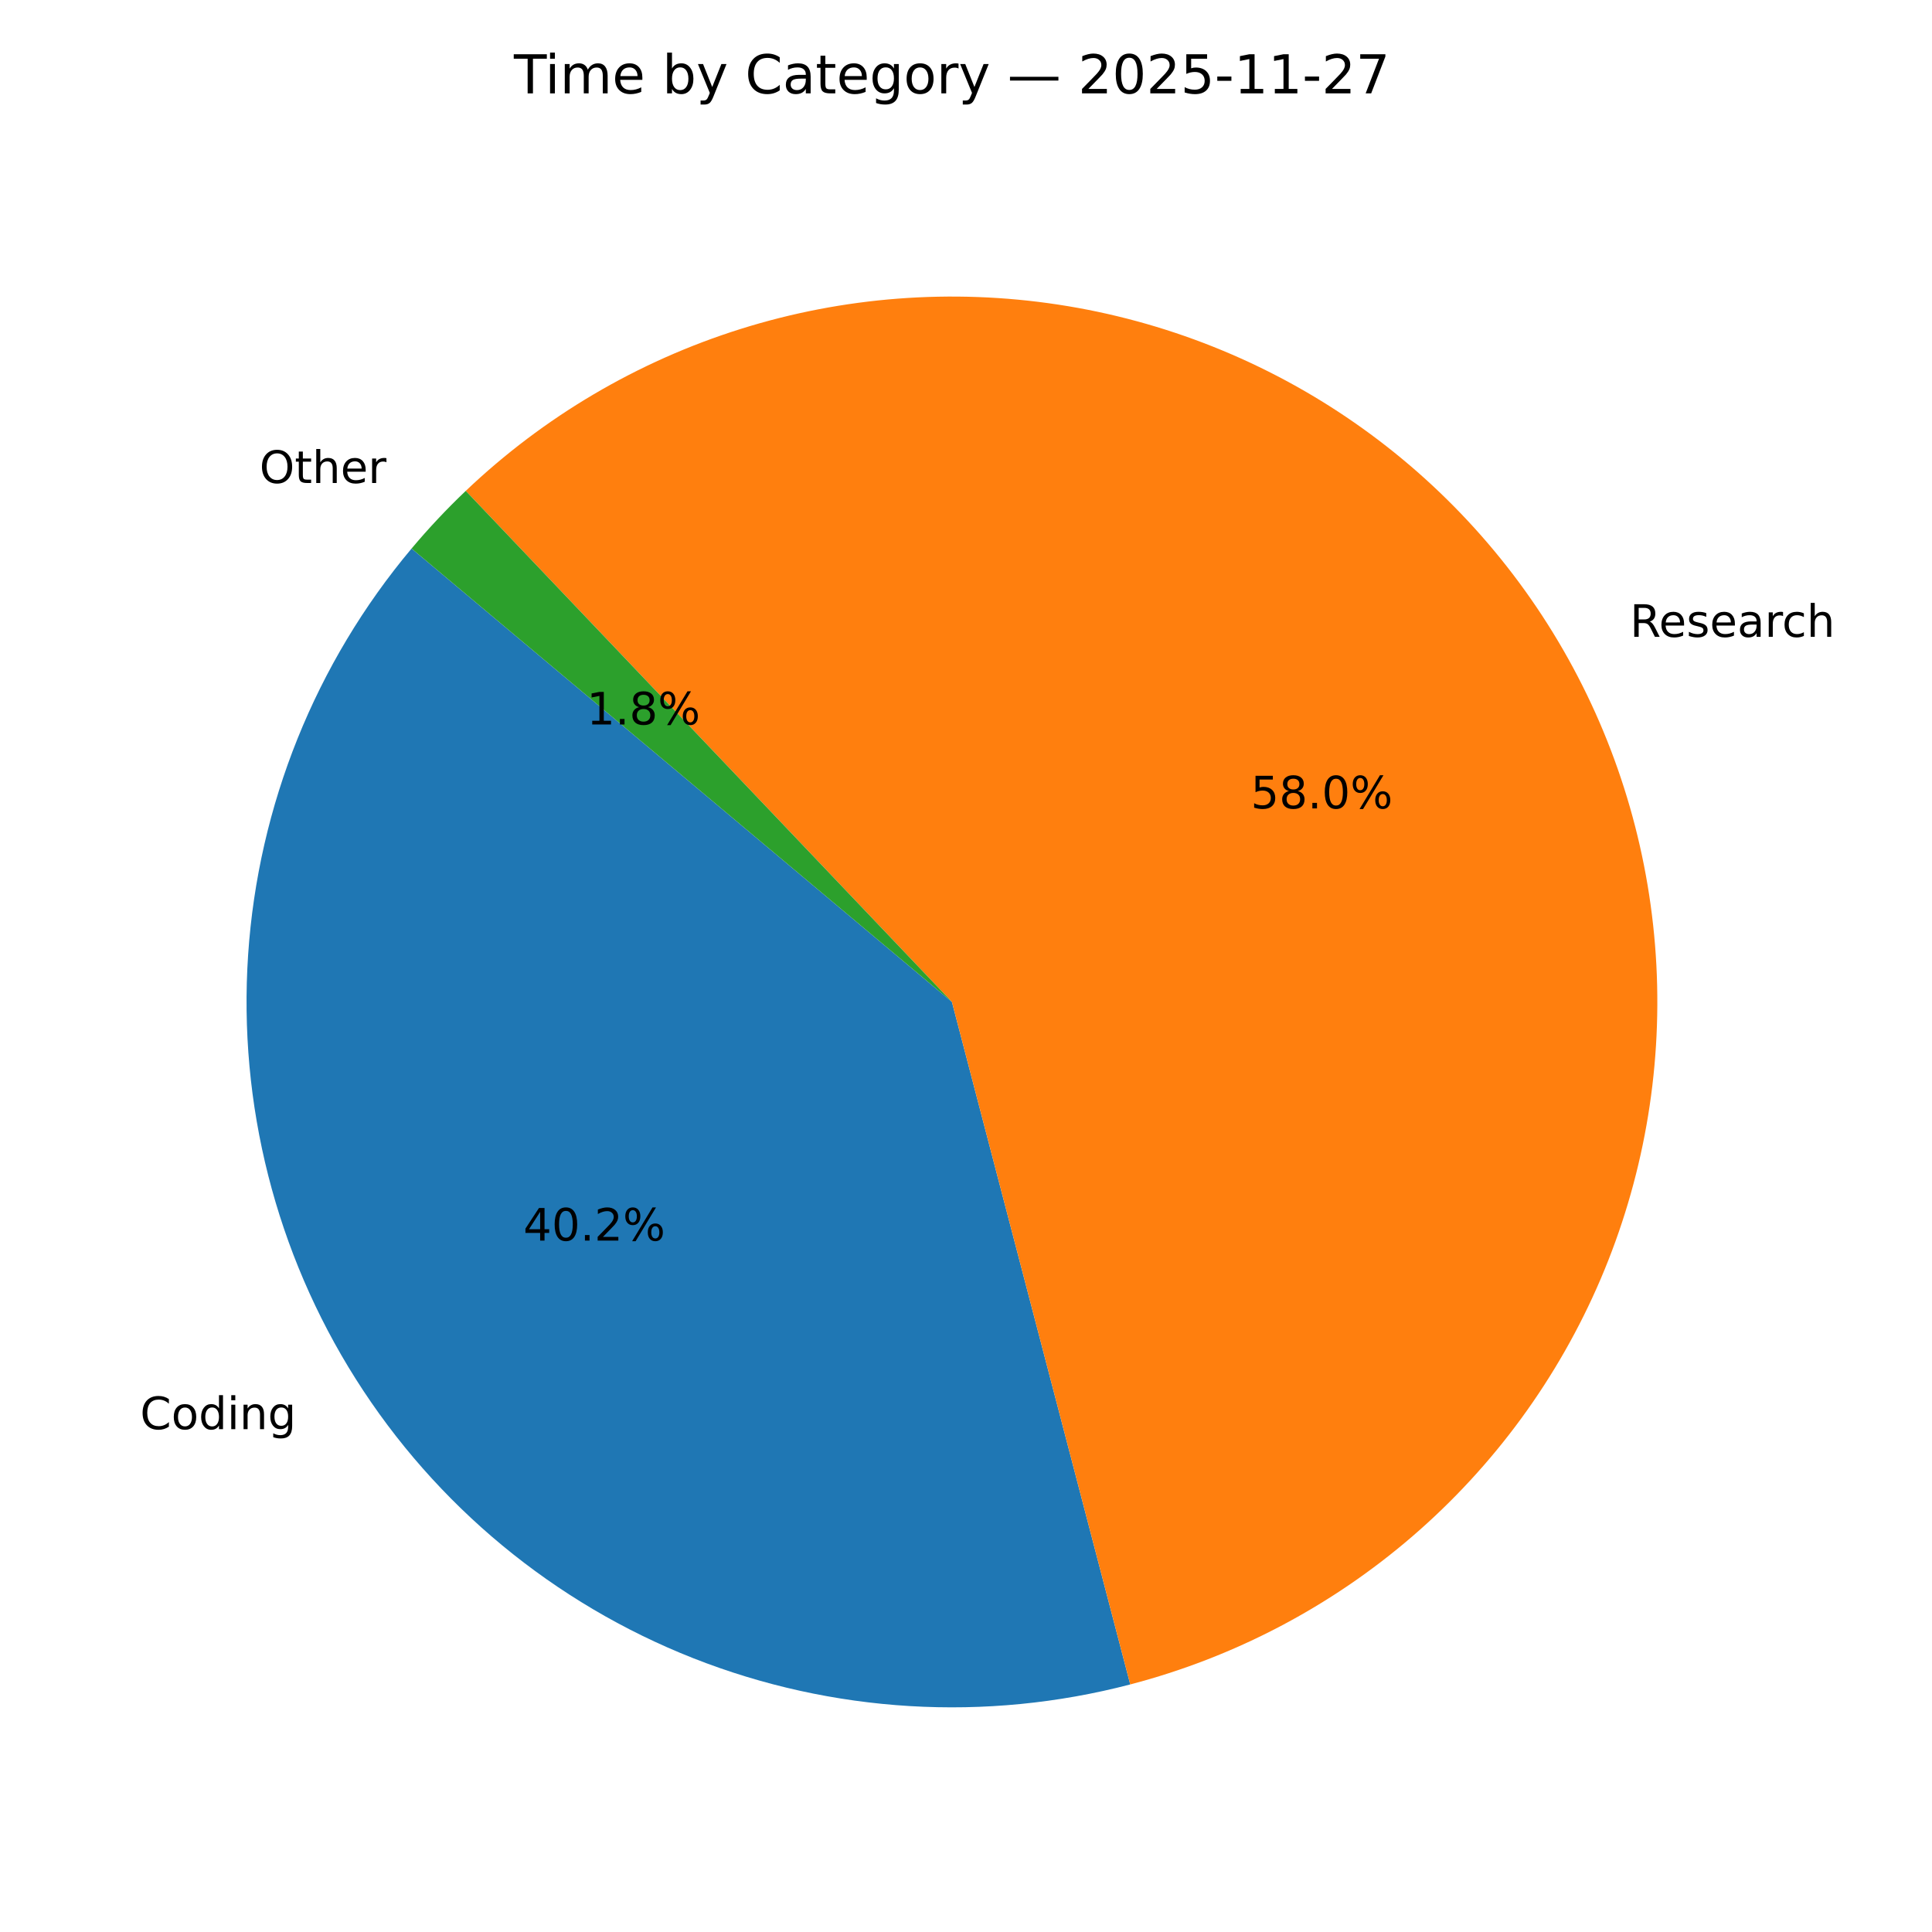
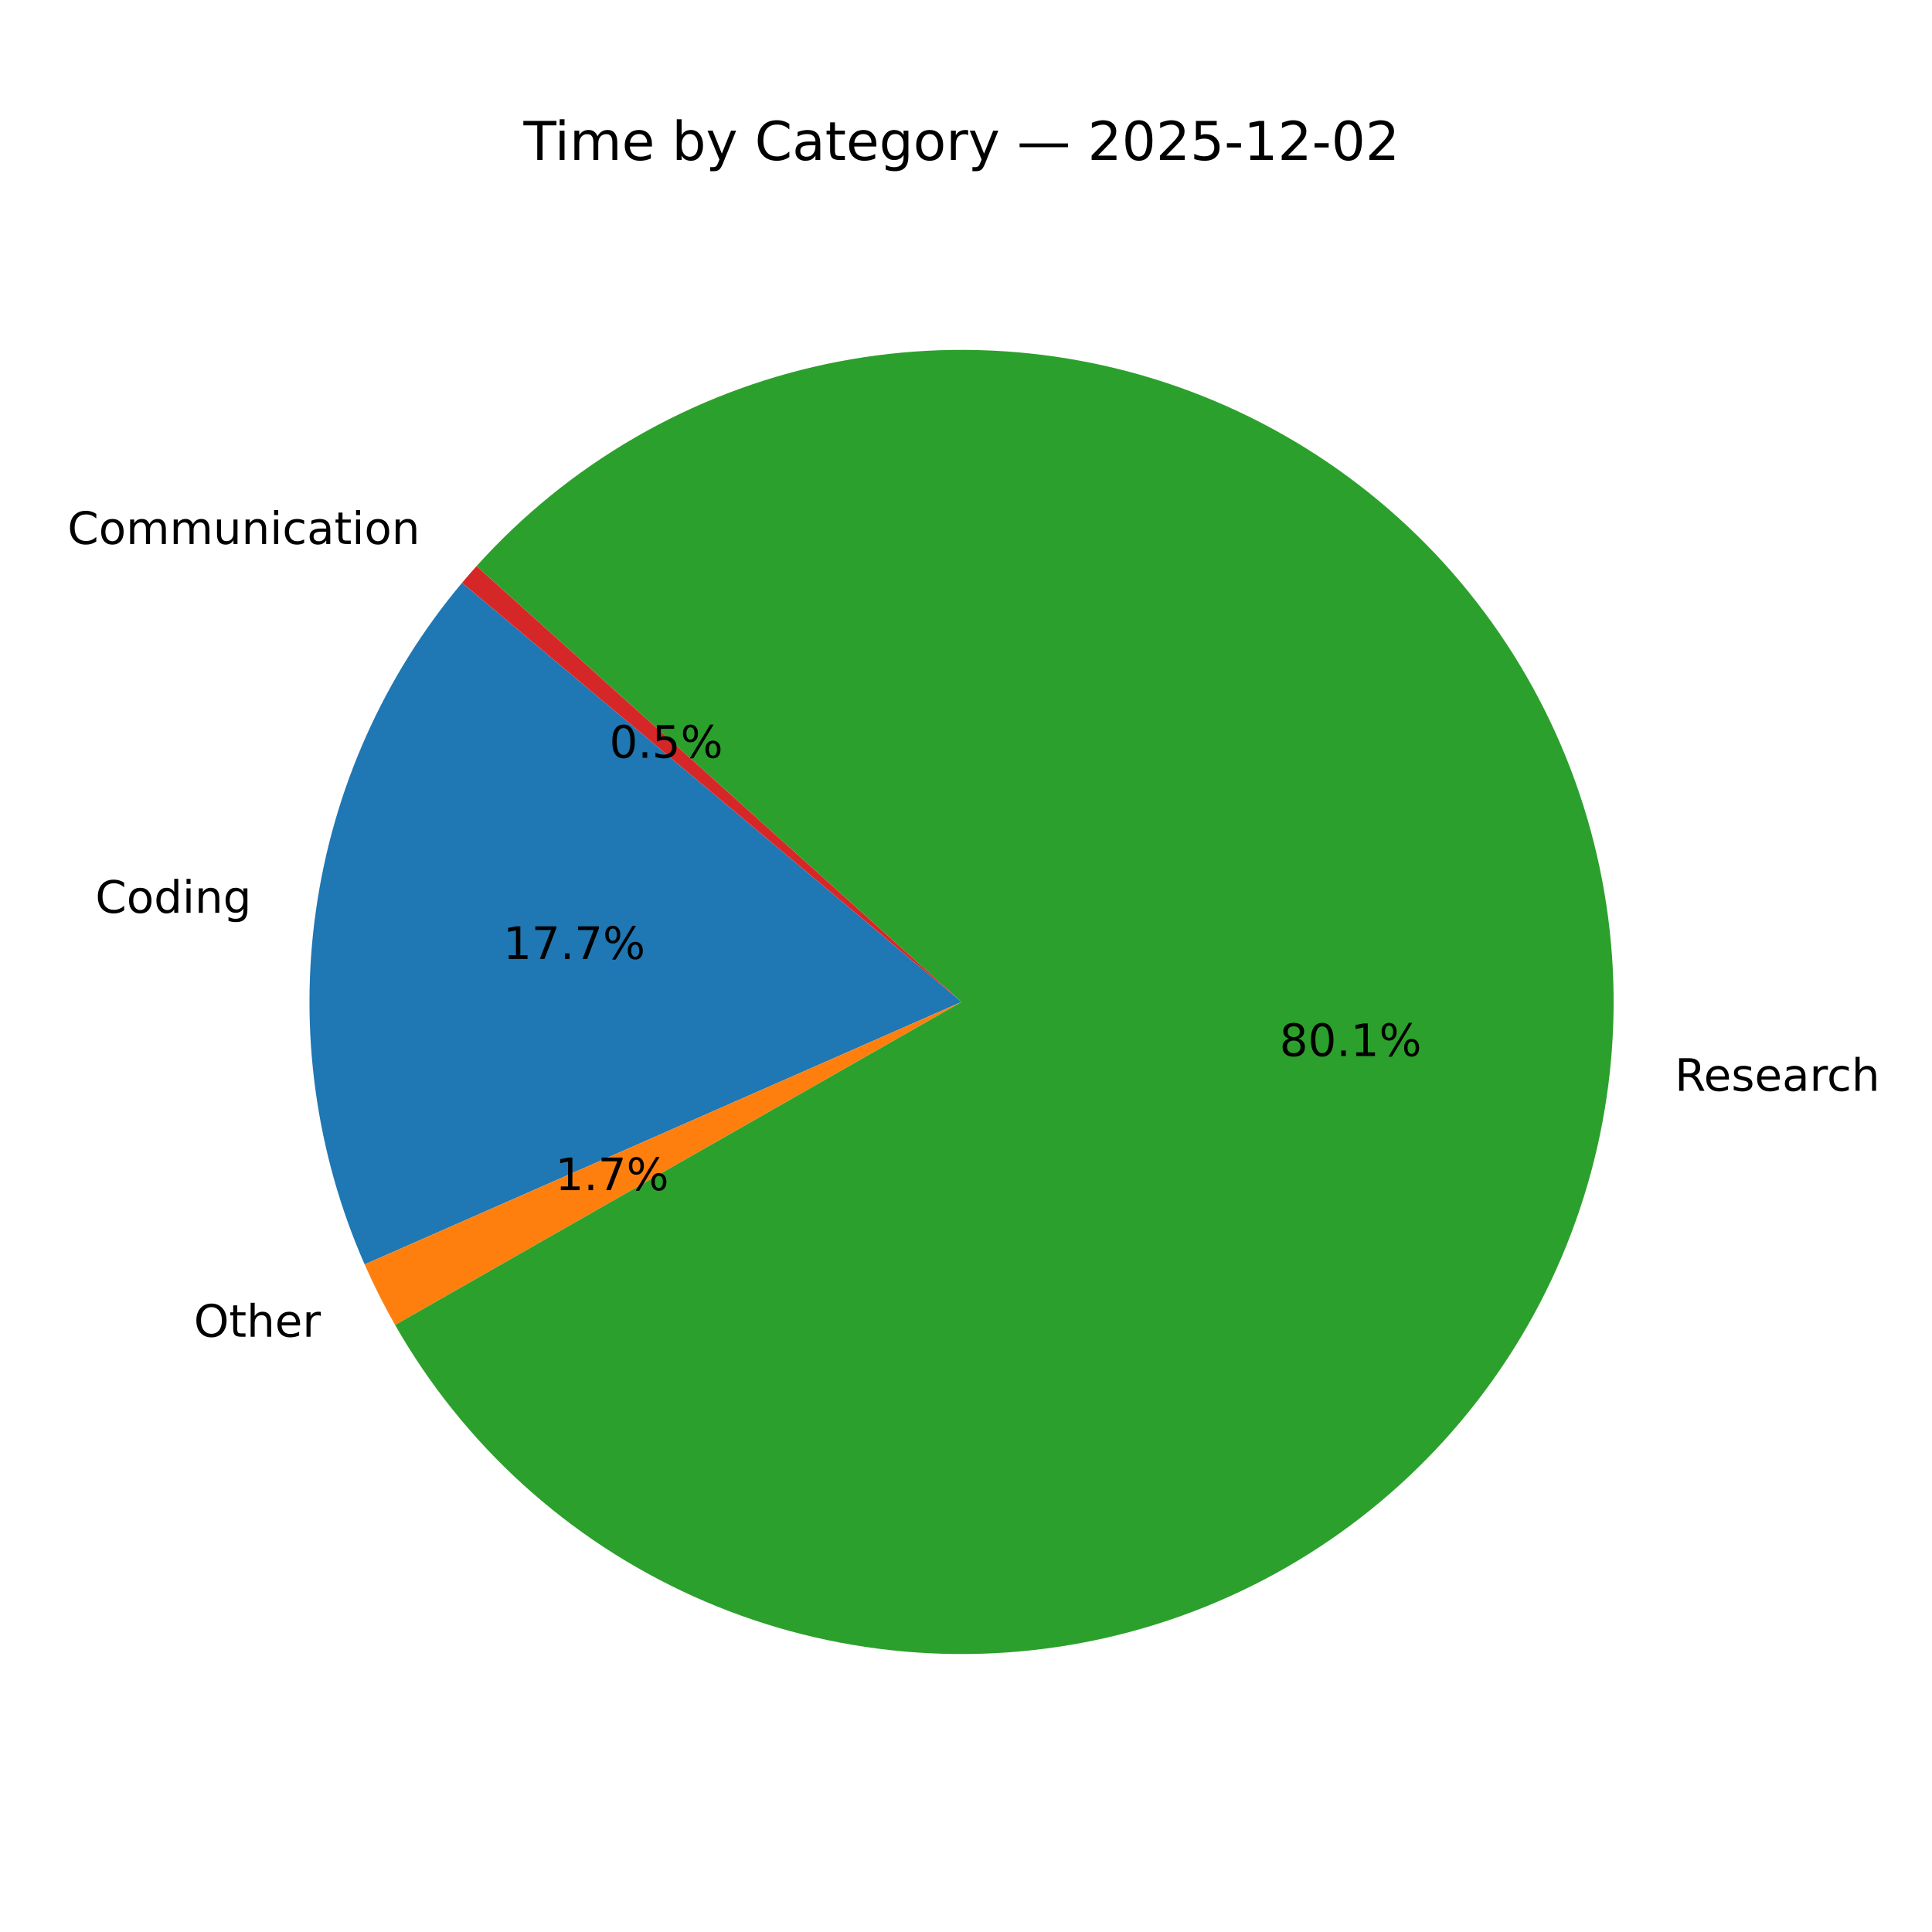
<svg xmlns="http://www.w3.org/2000/svg" xmlns:xlink="http://www.w3.org/1999/xlink" width="432pt" height="432pt" viewBox="0 0 432 432" version="1.1">
  <defs>
    <style type="text/css">*{stroke-linejoin: round; stroke-linecap: butt}</style>
  </defs>
  <g id="figure_1">
    <g id="patch_1">
      <path d="M 0 432  L 432 432  L 432 0  L 0 0  z " style="fill: #ffffff" />
    </g>
    <g id="axes_1">
      <g id="patch_2">
-         <path d="M 92.029 122.654  C 70.525 148.282 57.722 180.099 55.482 213.479  C 53.242 246.859 61.679 280.101 79.566 308.372  C 97.453 336.644 123.88 358.504 155.003 370.775  C 186.126 383.046 220.36 385.102 252.729 376.645  L 212.856 224.04  z " style="fill: #1f77b4" />
+         <path d="M 103.312 130.318  C 85.825 151.158 74.515 176.482 70.666 203.414  C 66.818 230.346 70.582 257.824 81.533 282.728  L 215.006 224.04  z " style="fill: #1f77b4" />
      </g>
      <g id="patch_3">
-         <path d="M 252.729 376.645  C 276.015 370.561 297.603 359.227 315.833 343.513  C 334.064 327.8 348.458 308.12 357.911 285.986  C 367.363 263.852 371.625 239.845 370.369 215.81  C 369.113 191.775 362.373 168.343 350.665 147.314  C 338.957 126.286 322.59 108.213 302.821 94.485  C 283.052 80.757 260.401 71.735 236.607 68.111  C 212.814 64.486 188.503 66.356 165.544 73.575  C 142.584 80.795 121.578 93.175 104.141 109.764  L 212.856 224.04  z " style="fill: #ff7f0e" />
+         <path d="M 81.533 282.728  C 82.55 285.042 83.627 287.329 84.764 289.587  C 85.9 291.845 87.095 294.072 88.347 296.268  L 215.006 224.04  z " style="fill: #ff7f0e" />
      </g>
      <g id="patch_4">
-         <path d="M 104.141 109.764  C 102.004 111.797 99.924 113.889 97.904 116.039  C 95.885 118.189 93.925 120.395 92.029 122.654  L 212.856 224.04  z " style="fill: #2ca02c" />
+         <path d="M 88.347 296.268  C 95.935 309.576 105.574 321.605 116.908 331.912  C 128.242 342.218 141.13 350.675 155.096 356.97  C 169.063 363.264 183.934 367.318 199.163 368.983  C 214.392 370.648 229.788 369.902 244.785 366.773  C 259.781 363.644 274.192 358.171 287.484 350.556  C 300.777 342.941 312.787 333.278 323.071 321.924  C 333.356 310.57 341.787 297.666 348.054 283.687  C 354.321 269.708 358.346 254.828 359.98 239.596  C 361.614 224.364 360.838 208.969 357.68 193.979  C 354.521 178.988 349.02 164.589 341.379 151.312  C 333.737 138.034 324.051 126.043 312.676 115.781  C 301.302 105.519 288.381 97.114 274.389 90.874  C 260.398 84.635 245.51 80.64 230.275 79.035  C 215.04 77.431 199.647 78.238 184.663 81.426  C 169.679 84.614 155.29 90.144 142.028 97.812  C 128.765 105.479 116.794 115.189 106.554 126.584  L 215.006 224.04  z " style="fill: #2ca02c" />
+       </g>
+       <g id="patch_5">
+         <path d="M 106.554 126.584  C 106.003 127.197 105.458 127.815 104.917 128.437  C 104.377 129.059 103.842 129.686 103.312 130.318  L 215.006 224.04  z " style="fill: #d62728" />
      </g>
      <g id="matplotlib.axis_1" />
      <g id="matplotlib.axis_2" />
      <g id="text_1">
-         <g transform="translate(31.32314 319.5648) scale(0.1 -0.1)">
+         <g transform="translate(21.31798 204.1108) scale(0.1 -0.1)">
          <defs>
            <path id="DejaVuSans-43" d="M 4122 4306  L 4122 3641  Q 3803 3938 3442 4084  Q 3081 4231 2675 4231  Q 1875 4231 1450 3742  Q 1025 3253 1025 2328  Q 1025 1406 1450 917  Q 1875 428 2675 428  Q 3081 428 3442 575  Q 3803 722 4122 1019  L 4122 359  Q 3791 134 3420 21  Q 3050 -91 2638 -91  Q 1578 -91 968 557  Q 359 1206 359 2328  Q 359 3453 968 4101  Q 1578 4750 2638 4750  Q 3056 4750 3426 4639  Q 3797 4528 4122 4306  z " transform="scale(0.015625)" />
            <path id="DejaVuSans-6f" d="M 1959 3097  Q 1497 3097 1228 2736  Q 959 2375 959 1747  Q 959 1119 1226 758  Q 1494 397 1959 397  Q 2419 397 2687 759  Q 2956 1122 2956 1747  Q 2956 2369 2687 2733  Q 2419 3097 1959 3097  z M 1959 3584  Q 2709 3584 3137 3096  Q 3566 2609 3566 1747  Q 3566 888 3137 398  Q 2709 -91 1959 -91  Q 1206 -91 779 398  Q 353 888 353 1747  Q 353 2609 779 3096  Q 1206 3584 1959 3584  z " transform="scale(0.015625)" />
            <path id="DejaVuSans-64" d="M 2906 2969  L 2906 4863  L 3481 4863  L 3481 0  L 2906 0  L 2906 525  Q 2725 213 2448 61  Q 2172 -91 1784 -91  Q 1150 -91 751 415  Q 353 922 353 1747  Q 353 2572 751 3078  Q 1150 3584 1784 3584  Q 2172 3584 2448 3432  Q 2725 3281 2906 2969  z M 947 1747  Q 947 1113 1208 752  Q 1469 391 1925 391  Q 2381 391 2643 752  Q 2906 1113 2906 1747  Q 2906 2381 2643 2742  Q 2381 3103 1925 3103  Q 1469 3103 1208 2742  Q 947 2381 947 1747  z " transform="scale(0.015625)" />
            <path id="DejaVuSans-69" d="M 603 3500  L 1178 3500  L 1178 0  L 603 0  L 603 3500  z M 603 4863  L 1178 4863  L 1178 4134  L 603 4134  L 603 4863  z " transform="scale(0.015625)" />
            <path id="DejaVuSans-6e" d="M 3513 2113  L 3513 0  L 2938 0  L 2938 2094  Q 2938 2591 2744 2837  Q 2550 3084 2163 3084  Q 1697 3084 1428 2787  Q 1159 2491 1159 1978  L 1159 0  L 581 0  L 581 3500  L 1159 3500  L 1159 2956  Q 1366 3272 1645 3428  Q 1925 3584 2291 3584  Q 2894 3584 3203 3211  Q 3513 2838 3513 2113  z " transform="scale(0.015625)" />
            <path id="DejaVuSans-67" d="M 2906 1791  Q 2906 2416 2648 2759  Q 2391 3103 1925 3103  Q 1463 3103 1205 2759  Q 947 2416 947 1791  Q 947 1169 1205 825  Q 1463 481 1925 481  Q 2391 481 2648 825  Q 2906 1169 2906 1791  z M 3481 434  Q 3481 -459 3084 -895  Q 2688 -1331 1869 -1331  Q 1566 -1331 1297 -1286  Q 1028 -1241 775 -1147  L 775 -588  Q 1028 -725 1275 -790  Q 1522 -856 1778 -856  Q 2344 -856 2625 -561  Q 2906 -266 2906 331  L 2906 616  Q 2728 306 2450 153  Q 2172 0 1784 0  Q 1141 0 747 490  Q 353 981 353 1791  Q 353 2603 747 3093  Q 1141 3584 1784 3584  Q 2172 3584 2450 3431  Q 2728 3278 2906 2969  L 2906 3500  L 3481 3500  L 3481 434  z " transform="scale(0.015625)" />
          </defs>
          <use xlink:href="#DejaVuSans-43" />
          <use xlink:href="#DejaVuSans-6f" transform="translate(69.82422 0)" />
          <use xlink:href="#DejaVuSans-64" transform="translate(131.0059 0)" />
          <use xlink:href="#DejaVuSans-69" transform="translate(194.4824 0)" />
          <use xlink:href="#DejaVuSans-6e" transform="translate(222.2656 0)" />
          <use xlink:href="#DejaVuSans-67" transform="translate(285.6445 0)" />
        </g>
      </g>
      <g id="text_2">
-         <g transform="translate(116.9986 277.3987) scale(0.1 -0.1)">
+         <g transform="translate(112.5184 214.4238) scale(0.1 -0.1)">
          <defs>
-             <path id="DejaVuSans-34" d="M 2419 4116  L 825 1625  L 2419 1625  L 2419 4116  z M 2253 4666  L 3047 4666  L 3047 1625  L 3713 1625  L 3713 1100  L 3047 1100  L 3047 0  L 2419 0  L 2419 1100  L 313 1100  L 313 1709  L 2253 4666  z " transform="scale(0.015625)" />
-             <path id="DejaVuSans-30" d="M 2034 4250  Q 1547 4250 1301 3770  Q 1056 3291 1056 2328  Q 1056 1369 1301 889  Q 1547 409 2034 409  Q 2525 409 2770 889  Q 3016 1369 3016 2328  Q 3016 3291 2770 3770  Q 2525 4250 2034 4250  z M 2034 4750  Q 2819 4750 3233 4129  Q 3647 3509 3647 2328  Q 3647 1150 3233 529  Q 2819 -91 2034 -91  Q 1250 -91 836 529  Q 422 1150 422 2328  Q 422 3509 836 4129  Q 1250 4750 2034 4750  z " transform="scale(0.015625)" />
+             <path id="DejaVuSans-31" d="M 794 531  L 1825 531  L 1825 4091  L 703 3866  L 703 4441  L 1819 4666  L 2450 4666  L 2450 531  L 3481 531  L 3481 0  L 794 0  L 794 531  z " transform="scale(0.015625)" />
+             <path id="DejaVuSans-37" d="M 525 4666  L 3525 4666  L 3525 4397  L 1831 0  L 1172 0  L 2766 4134  L 525 4134  L 525 4666  z " transform="scale(0.015625)" />
            <path id="DejaVuSans-2e" d="M 684 794  L 1344 794  L 1344 0  L 684 0  L 684 794  z " transform="scale(0.015625)" />
-             <path id="DejaVuSans-32" d="M 1228 531  L 3431 531  L 3431 0  L 469 0  L 469 531  Q 828 903 1448 1529  Q 2069 2156 2228 2338  Q 2531 2678 2651 2914  Q 2772 3150 2772 3378  Q 2772 3750 2511 3984  Q 2250 4219 1831 4219  Q 1534 4219 1204 4116  Q 875 4013 500 3803  L 500 4441  Q 881 4594 1212 4672  Q 1544 4750 1819 4750  Q 2544 4750 2975 4387  Q 3406 4025 3406 3419  Q 3406 3131 3298 2873  Q 3191 2616 2906 2266  Q 2828 2175 2409 1742  Q 1991 1309 1228 531  z " transform="scale(0.015625)" />
            <path id="DejaVuSans-25" d="M 4653 2053  Q 4381 2053 4226 1822  Q 4072 1591 4072 1178  Q 4072 772 4226 539  Q 4381 306 4653 306  Q 4919 306 5073 539  Q 5228 772 5228 1178  Q 5228 1588 5073 1820  Q 4919 2053 4653 2053  z M 4653 2450  Q 5147 2450 5437 2106  Q 5728 1763 5728 1178  Q 5728 594 5436 251  Q 5144 -91 4653 -91  Q 4153 -91 3862 251  Q 3572 594 3572 1178  Q 3572 1766 3864 2108  Q 4156 2450 4653 2450  z M 1428 4353  Q 1159 4353 1004 4120  Q 850 3888 850 3481  Q 850 3069 1003 2837  Q 1156 2606 1428 2606  Q 1700 2606 1854 2837  Q 2009 3069 2009 3481  Q 2009 3884 1853 4118  Q 1697 4353 1428 4353  z M 4250 4750  L 4750 4750  L 1831 -91  L 1331 -91  L 4250 4750  z M 1428 4750  Q 1922 4750 2215 4408  Q 2509 4066 2509 3481  Q 2509 2891 2217 2550  Q 1925 2209 1428 2209  Q 931 2209 642 2551  Q 353 2894 353 3481  Q 353 4063 643 4406  Q 934 4750 1428 4750  z " transform="scale(0.015625)" />
          </defs>
-           <use xlink:href="#DejaVuSans-34" />
-           <use xlink:href="#DejaVuSans-30" transform="translate(63.62305 0)" />
+           <use xlink:href="#DejaVuSans-31" />
+           <use xlink:href="#DejaVuSans-37" transform="translate(63.62305 0)" />
          <use xlink:href="#DejaVuSans-2e" transform="translate(127.2461 0)" />
-           <use xlink:href="#DejaVuSans-32" transform="translate(159.0332 0)" />
+           <use xlink:href="#DejaVuSans-37" transform="translate(159.0332 0)" />
          <use xlink:href="#DejaVuSans-25" transform="translate(222.6562 0)" />
        </g>
      </g>
      <g id="text_3">
-         <g transform="translate(364.4457 142.4008) scale(0.1 -0.1)">
+         <g transform="translate(43.34565 298.9008) scale(0.1 -0.1)">
+           <defs>
+             <path id="DejaVuSans-4f" d="M 2522 4238  Q 1834 4238 1429 3725  Q 1025 3213 1025 2328  Q 1025 1447 1429 934  Q 1834 422 2522 422  Q 3209 422 3611 934  Q 4013 1447 4013 2328  Q 4013 3213 3611 3725  Q 3209 4238 2522 4238  z M 2522 4750  Q 3503 4750 4090 4092  Q 4678 3434 4678 2328  Q 4678 1225 4090 567  Q 3503 -91 2522 -91  Q 1538 -91 948 565  Q 359 1222 359 2328  Q 359 3434 948 4092  Q 1538 4750 2522 4750  z " transform="scale(0.015625)" />
+             <path id="DejaVuSans-74" d="M 1172 4494  L 1172 3500  L 2356 3500  L 2356 3053  L 1172 3053  L 1172 1153  Q 1172 725 1289 603  Q 1406 481 1766 481  L 2356 481  L 2356 0  L 1766 0  Q 1100 0 847 248  Q 594 497 594 1153  L 594 3053  L 172 3053  L 172 3500  L 594 3500  L 594 4494  L 1172 4494  z " transform="scale(0.015625)" />
+             <path id="DejaVuSans-68" d="M 3513 2113  L 3513 0  L 2938 0  L 2938 2094  Q 2938 2591 2744 2837  Q 2550 3084 2163 3084  Q 1697 3084 1428 2787  Q 1159 2491 1159 1978  L 1159 0  L 581 0  L 581 4863  L 1159 4863  L 1159 2956  Q 1366 3272 1645 3428  Q 1925 3584 2291 3584  Q 2894 3584 3203 3211  Q 3513 2838 3513 2113  z " transform="scale(0.015625)" />
+             <path id="DejaVuSans-65" d="M 3597 1894  L 3597 1613  L 953 1613  Q 991 1019 1311 708  Q 1631 397 2203 397  Q 2534 397 2845 478  Q 3156 559 3463 722  L 3463 178  Q 3153 47 2828 -22  Q 2503 -91 2169 -91  Q 1331 -91 842 396  Q 353 884 353 1716  Q 353 2575 817 3079  Q 1281 3584 2069 3584  Q 2775 3584 3186 3129  Q 3597 2675 3597 1894  z M 3022 2063  Q 3016 2534 2758 2815  Q 2500 3097 2075 3097  Q 1594 3097 1305 2825  Q 1016 2553 972 2059  L 3022 2063  z " transform="scale(0.015625)" />
+             <path id="DejaVuSans-72" d="M 2631 2963  Q 2534 3019 2420 3045  Q 2306 3072 2169 3072  Q 1681 3072 1420 2755  Q 1159 2438 1159 1844  L 1159 0  L 581 0  L 581 3500  L 1159 3500  L 1159 2956  Q 1341 3275 1631 3429  Q 1922 3584 2338 3584  Q 2397 3584 2469 3576  Q 2541 3569 2628 3553  L 2631 2963  z " transform="scale(0.015625)" />
+           </defs>
+           <use xlink:href="#DejaVuSans-4f" />
+           <use xlink:href="#DejaVuSans-74" transform="translate(78.71094 0)" />
+           <use xlink:href="#DejaVuSans-68" transform="translate(117.9199 0)" />
+           <use xlink:href="#DejaVuSans-65" transform="translate(181.2988 0)" />
+           <use xlink:href="#DejaVuSans-72" transform="translate(242.8223 0)" />
+         </g>
+       </g>
+       <g id="text_4">
+         <g transform="translate(124.1582 266.1274) scale(0.1 -0.1)">
+           <use xlink:href="#DejaVuSans-31" />
+           <use xlink:href="#DejaVuSans-2e" transform="translate(63.62305 0)" />
+           <use xlink:href="#DejaVuSans-37" transform="translate(95.41016 0)" />
+           <use xlink:href="#DejaVuSans-25" transform="translate(159.0332 0)" />
+         </g>
+       </g>
+       <g id="text_5">
+         <g transform="translate(374.4774 243.911) scale(0.1 -0.1)">
          <defs>
            <path id="DejaVuSans-52" d="M 2841 2188  Q 3044 2119 3236 1894  Q 3428 1669 3622 1275  L 4263 0  L 3584 0  L 2988 1197  Q 2756 1666 2539 1819  Q 2322 1972 1947 1972  L 1259 1972  L 1259 0  L 628 0  L 628 4666  L 2053 4666  Q 2853 4666 3247 4331  Q 3641 3997 3641 3322  Q 3641 2881 3436 2590  Q 3231 2300 2841 2188  z M 1259 4147  L 1259 2491  L 2053 2491  Q 2509 2491 2742 2702  Q 2975 2913 2975 3322  Q 2975 3731 2742 3939  Q 2509 4147 2053 4147  L 1259 4147  z " transform="scale(0.015625)" />
-             <path id="DejaVuSans-65" d="M 3597 1894  L 3597 1613  L 953 1613  Q 991 1019 1311 708  Q 1631 397 2203 397  Q 2534 397 2845 478  Q 3156 559 3463 722  L 3463 178  Q 3153 47 2828 -22  Q 2503 -91 2169 -91  Q 1331 -91 842 396  Q 353 884 353 1716  Q 353 2575 817 3079  Q 1281 3584 2069 3584  Q 2775 3584 3186 3129  Q 3597 2675 3597 1894  z M 3022 2063  Q 3016 2534 2758 2815  Q 2500 3097 2075 3097  Q 1594 3097 1305 2825  Q 1016 2553 972 2059  L 3022 2063  z " transform="scale(0.015625)" />
            <path id="DejaVuSans-73" d="M 2834 3397  L 2834 2853  Q 2591 2978 2328 3040  Q 2066 3103 1784 3103  Q 1356 3103 1142 2972  Q 928 2841 928 2578  Q 928 2378 1081 2264  Q 1234 2150 1697 2047  L 1894 2003  Q 2506 1872 2764 1633  Q 3022 1394 3022 966  Q 3022 478 2636 193  Q 2250 -91 1575 -91  Q 1294 -91 989 -36  Q 684 19 347 128  L 347 722  Q 666 556 975 473  Q 1284 391 1588 391  Q 1994 391 2212 530  Q 2431 669 2431 922  Q 2431 1156 2273 1281  Q 2116 1406 1581 1522  L 1381 1569  Q 847 1681 609 1914  Q 372 2147 372 2553  Q 372 3047 722 3315  Q 1072 3584 1716 3584  Q 2034 3584 2315 3537  Q 2597 3491 2834 3397  z " transform="scale(0.015625)" />
            <path id="DejaVuSans-61" d="M 2194 1759  Q 1497 1759 1228 1600  Q 959 1441 959 1056  Q 959 750 1161 570  Q 1363 391 1709 391  Q 2188 391 2477 730  Q 2766 1069 2766 1631  L 2766 1759  L 2194 1759  z M 3341 1997  L 3341 0  L 2766 0  L 2766 531  Q 2569 213 2275 61  Q 1981 -91 1556 -91  Q 1019 -91 701 211  Q 384 513 384 1019  Q 384 1609 779 1909  Q 1175 2209 1959 2209  L 2766 2209  L 2766 2266  Q 2766 2663 2505 2880  Q 2244 3097 1772 3097  Q 1472 3097 1187 3025  Q 903 2953 641 2809  L 641 3341  Q 956 3463 1253 3523  Q 1550 3584 1831 3584  Q 2591 3584 2966 3190  Q 3341 2797 3341 1997  z " transform="scale(0.015625)" />
-             <path id="DejaVuSans-72" d="M 2631 2963  Q 2534 3019 2420 3045  Q 2306 3072 2169 3072  Q 1681 3072 1420 2755  Q 1159 2438 1159 1844  L 1159 0  L 581 0  L 581 3500  L 1159 3500  L 1159 2956  Q 1341 3275 1631 3429  Q 1922 3584 2338 3584  Q 2397 3584 2469 3576  Q 2541 3569 2628 3553  L 2631 2963  z " transform="scale(0.015625)" />
            <path id="DejaVuSans-63" d="M 3122 3366  L 3122 2828  Q 2878 2963 2633 3030  Q 2388 3097 2138 3097  Q 1578 3097 1268 2742  Q 959 2388 959 1747  Q 959 1106 1268 751  Q 1578 397 2138 397  Q 2388 397 2633 464  Q 2878 531 3122 666  L 3122 134  Q 2881 22 2623 -34  Q 2366 -91 2075 -91  Q 1284 -91 818 406  Q 353 903 353 1747  Q 353 2603 823 3093  Q 1294 3584 2113 3584  Q 2378 3584 2631 3529  Q 2884 3475 3122 3366  z " transform="scale(0.015625)" />
-             <path id="DejaVuSans-68" d="M 3513 2113  L 3513 0  L 2938 0  L 2938 2094  Q 2938 2591 2744 2837  Q 2550 3084 2163 3084  Q 1697 3084 1428 2787  Q 1159 2491 1159 1978  L 1159 0  L 581 0  L 581 4863  L 1159 4863  L 1159 2956  Q 1366 3272 1645 3428  Q 1925 3584 2291 3584  Q 2894 3584 3203 3211  Q 3513 2838 3513 2113  z " transform="scale(0.015625)" />
          </defs>
          <use xlink:href="#DejaVuSans-52" />
          <use xlink:href="#DejaVuSans-65" transform="translate(64.98242 0)" />
          <use xlink:href="#DejaVuSans-73" transform="translate(126.5059 0)" />
          <use xlink:href="#DejaVuSans-65" transform="translate(178.6055 0)" />
          <use xlink:href="#DejaVuSans-61" transform="translate(240.1289 0)" />
          <use xlink:href="#DejaVuSans-72" transform="translate(301.4082 0)" />
          <use xlink:href="#DejaVuSans-63" transform="translate(340.2715 0)" />
          <use xlink:href="#DejaVuSans-68" transform="translate(395.252 0)" />
        </g>
      </g>
-       <g id="text_4">
-         <g transform="translate(279.6578 180.7638) scale(0.1 -0.1)">
+       <g id="text_6">
+         <g transform="translate(286.1068 236.133) scale(0.1 -0.1)">
          <defs>
-             <path id="DejaVuSans-35" d="M 691 4666  L 3169 4666  L 3169 4134  L 1269 4134  L 1269 2991  Q 1406 3038 1543 3061  Q 1681 3084 1819 3084  Q 2600 3084 3056 2656  Q 3513 2228 3513 1497  Q 3513 744 3044 326  Q 2575 -91 1722 -91  Q 1428 -91 1123 -41  Q 819 9 494 109  L 494 744  Q 775 591 1075 516  Q 1375 441 1709 441  Q 2250 441 2565 725  Q 2881 1009 2881 1497  Q 2881 1984 2565 2268  Q 2250 2553 1709 2553  Q 1456 2553 1204 2497  Q 953 2441 691 2322  L 691 4666  z " transform="scale(0.015625)" />
            <path id="DejaVuSans-38" d="M 2034 2216  Q 1584 2216 1326 1975  Q 1069 1734 1069 1313  Q 1069 891 1326 650  Q 1584 409 2034 409  Q 2484 409 2743 651  Q 3003 894 3003 1313  Q 3003 1734 2745 1975  Q 2488 2216 2034 2216  z M 1403 2484  Q 997 2584 770 2862  Q 544 3141 544 3541  Q 544 4100 942 4425  Q 1341 4750 2034 4750  Q 2731 4750 3128 4425  Q 3525 4100 3525 3541  Q 3525 3141 3298 2862  Q 3072 2584 2669 2484  Q 3125 2378 3379 2068  Q 3634 1759 3634 1313  Q 3634 634 3220 271  Q 2806 -91 2034 -91  Q 1263 -91 848 271  Q 434 634 434 1313  Q 434 1759 690 2068  Q 947 2378 1403 2484  z M 1172 3481  Q 1172 3119 1398 2916  Q 1625 2713 2034 2713  Q 2441 2713 2670 2916  Q 2900 3119 2900 3481  Q 2900 3844 2670 4047  Q 2441 4250 2034 4250  Q 1625 4250 1398 4047  Q 1172 3844 1172 3481  z " transform="scale(0.015625)" />
+             <path id="DejaVuSans-30" d="M 2034 4250  Q 1547 4250 1301 3770  Q 1056 3291 1056 2328  Q 1056 1369 1301 889  Q 1547 409 2034 409  Q 2525 409 2770 889  Q 3016 1369 3016 2328  Q 3016 3291 2770 3770  Q 2525 4250 2034 4250  z M 2034 4750  Q 2819 4750 3233 4129  Q 3647 3509 3647 2328  Q 3647 1150 3233 529  Q 2819 -91 2034 -91  Q 1250 -91 836 529  Q 422 1150 422 2328  Q 422 3509 836 4129  Q 1250 4750 2034 4750  z " transform="scale(0.015625)" />
          </defs>
-           <use xlink:href="#DejaVuSans-35" />
-           <use xlink:href="#DejaVuSans-38" transform="translate(63.62305 0)" />
+           <use xlink:href="#DejaVuSans-38" />
+           <use xlink:href="#DejaVuSans-30" transform="translate(63.62305 0)" />
          <use xlink:href="#DejaVuSans-2e" transform="translate(127.2461 0)" />
-           <use xlink:href="#DejaVuSans-30" transform="translate(159.0332 0)" />
+           <use xlink:href="#DejaVuSans-31" transform="translate(159.0332 0)" />
          <use xlink:href="#DejaVuSans-25" transform="translate(222.6562 0)" />
        </g>
      </g>
-       <g id="text_5">
-         <g transform="translate(58.01531 107.9984) scale(0.1 -0.1)">
+       <g id="text_7">
+         <g transform="translate(15.09103 121.6363) scale(0.1 -0.1)">
          <defs>
-             <path id="DejaVuSans-4f" d="M 2522 4238  Q 1834 4238 1429 3725  Q 1025 3213 1025 2328  Q 1025 1447 1429 934  Q 1834 422 2522 422  Q 3209 422 3611 934  Q 4013 1447 4013 2328  Q 4013 3213 3611 3725  Q 3209 4238 2522 4238  z M 2522 4750  Q 3503 4750 4090 4092  Q 4678 3434 4678 2328  Q 4678 1225 4090 567  Q 3503 -91 2522 -91  Q 1538 -91 948 565  Q 359 1222 359 2328  Q 359 3434 948 4092  Q 1538 4750 2522 4750  z " transform="scale(0.015625)" />
-             <path id="DejaVuSans-74" d="M 1172 4494  L 1172 3500  L 2356 3500  L 2356 3053  L 1172 3053  L 1172 1153  Q 1172 725 1289 603  Q 1406 481 1766 481  L 2356 481  L 2356 0  L 1766 0  Q 1100 0 847 248  Q 594 497 594 1153  L 594 3053  L 172 3053  L 172 3500  L 594 3500  L 594 4494  L 1172 4494  z " transform="scale(0.015625)" />
+             <path id="DejaVuSans-6d" d="M 3328 2828  Q 3544 3216 3844 3400  Q 4144 3584 4550 3584  Q 5097 3584 5394 3201  Q 5691 2819 5691 2113  L 5691 0  L 5113 0  L 5113 2094  Q 5113 2597 4934 2840  Q 4756 3084 4391 3084  Q 3944 3084 3684 2787  Q 3425 2491 3425 1978  L 3425 0  L 2847 0  L 2847 2094  Q 2847 2600 2669 2842  Q 2491 3084 2119 3084  Q 1678 3084 1418 2786  Q 1159 2488 1159 1978  L 1159 0  L 581 0  L 581 3500  L 1159 3500  L 1159 2956  Q 1356 3278 1631 3431  Q 1906 3584 2284 3584  Q 2666 3584 2933 3390  Q 3200 3197 3328 2828  z " transform="scale(0.015625)" />
+             <path id="DejaVuSans-75" d="M 544 1381  L 544 3500  L 1119 3500  L 1119 1403  Q 1119 906 1312 657  Q 1506 409 1894 409  Q 2359 409 2629 706  Q 2900 1003 2900 1516  L 2900 3500  L 3475 3500  L 3475 0  L 2900 0  L 2900 538  Q 2691 219 2414 64  Q 2138 -91 1772 -91  Q 1169 -91 856 284  Q 544 659 544 1381  z M 1991 3584  L 1991 3584  z " transform="scale(0.015625)" />
          </defs>
-           <use xlink:href="#DejaVuSans-4f" />
-           <use xlink:href="#DejaVuSans-74" transform="translate(78.71094 0)" />
-           <use xlink:href="#DejaVuSans-68" transform="translate(117.9199 0)" />
-           <use xlink:href="#DejaVuSans-65" transform="translate(181.2988 0)" />
-           <use xlink:href="#DejaVuSans-72" transform="translate(242.8223 0)" />
+           <use xlink:href="#DejaVuSans-43" />
+           <use xlink:href="#DejaVuSans-6f" transform="translate(69.82422 0)" />
+           <use xlink:href="#DejaVuSans-6d" transform="translate(131.0059 0)" />
+           <use xlink:href="#DejaVuSans-6d" transform="translate(228.418 0)" />
+           <use xlink:href="#DejaVuSans-75" transform="translate(325.8301 0)" />
+           <use xlink:href="#DejaVuSans-6e" transform="translate(389.209 0)" />
+           <use xlink:href="#DejaVuSans-69" transform="translate(452.5879 0)" />
+           <use xlink:href="#DejaVuSans-63" transform="translate(480.3711 0)" />
+           <use xlink:href="#DejaVuSans-61" transform="translate(535.3516 0)" />
+           <use xlink:href="#DejaVuSans-74" transform="translate(596.6309 0)" />
+           <use xlink:href="#DejaVuSans-69" transform="translate(635.8398 0)" />
+           <use xlink:href="#DejaVuSans-6f" transform="translate(663.623 0)" />
+           <use xlink:href="#DejaVuSans-6e" transform="translate(724.8047 0)" />
        </g>
      </g>
-       <g id="text_6">
-         <g transform="translate(131.1826 161.9988) scale(0.1 -0.1)">
+       <g id="text_8">
+         <g transform="translate(136.2503 169.4377) scale(0.1 -0.1)">
          <defs>
-             <path id="DejaVuSans-31" d="M 794 531  L 1825 531  L 1825 4091  L 703 3866  L 703 4441  L 1819 4666  L 2450 4666  L 2450 531  L 3481 531  L 3481 0  L 794 0  L 794 531  z " transform="scale(0.015625)" />
+             <path id="DejaVuSans-35" d="M 691 4666  L 3169 4666  L 3169 4134  L 1269 4134  L 1269 2991  Q 1406 3038 1543 3061  Q 1681 3084 1819 3084  Q 2600 3084 3056 2656  Q 3513 2228 3513 1497  Q 3513 744 3044 326  Q 2575 -91 1722 -91  Q 1428 -91 1123 -41  Q 819 9 494 109  L 494 744  Q 775 591 1075 516  Q 1375 441 1709 441  Q 2250 441 2565 725  Q 2881 1009 2881 1497  Q 2881 1984 2565 2268  Q 2250 2553 1709 2553  Q 1456 2553 1204 2497  Q 953 2441 691 2322  L 691 4666  z " transform="scale(0.015625)" />
          </defs>
-           <use xlink:href="#DejaVuSans-31" />
+           <use xlink:href="#DejaVuSans-30" />
          <use xlink:href="#DejaVuSans-2e" transform="translate(63.62305 0)" />
-           <use xlink:href="#DejaVuSans-38" transform="translate(95.41016 0)" />
+           <use xlink:href="#DejaVuSans-35" transform="translate(95.41016 0)" />
          <use xlink:href="#DejaVuSans-25" transform="translate(159.0332 0)" />
        </g>
      </g>
-       <g id="text_7">
-         <g transform="translate(114.9098 20.88) scale(0.12 -0.12)">
+       <g id="text_9">
+         <g transform="translate(117.0597 35.78222) scale(0.12 -0.12)">
          <defs>
            <path id="DejaVuSans-54" d="M -19 4666  L 3928 4666  L 3928 4134  L 2272 4134  L 2272 0  L 1638 0  L 1638 4134  L -19 4134  L -19 4666  z " transform="scale(0.015625)" />
-             <path id="DejaVuSans-6d" d="M 3328 2828  Q 3544 3216 3844 3400  Q 4144 3584 4550 3584  Q 5097 3584 5394 3201  Q 5691 2819 5691 2113  L 5691 0  L 5113 0  L 5113 2094  Q 5113 2597 4934 2840  Q 4756 3084 4391 3084  Q 3944 3084 3684 2787  Q 3425 2491 3425 1978  L 3425 0  L 2847 0  L 2847 2094  Q 2847 2600 2669 2842  Q 2491 3084 2119 3084  Q 1678 3084 1418 2786  Q 1159 2488 1159 1978  L 1159 0  L 581 0  L 581 3500  L 1159 3500  L 1159 2956  Q 1356 3278 1631 3431  Q 1906 3584 2284 3584  Q 2666 3584 2933 3390  Q 3200 3197 3328 2828  z " transform="scale(0.015625)" />
            <path id="DejaVuSans-20" transform="scale(0.015625)" />
            <path id="DejaVuSans-62" d="M 3116 1747  Q 3116 2381 2855 2742  Q 2594 3103 2138 3103  Q 1681 3103 1420 2742  Q 1159 2381 1159 1747  Q 1159 1113 1420 752  Q 1681 391 2138 391  Q 2594 391 2855 752  Q 3116 1113 3116 1747  z M 1159 2969  Q 1341 3281 1617 3432  Q 1894 3584 2278 3584  Q 2916 3584 3314 3078  Q 3713 2572 3713 1747  Q 3713 922 3314 415  Q 2916 -91 2278 -91  Q 1894 -91 1617 61  Q 1341 213 1159 525  L 1159 0  L 581 0  L 581 4863  L 1159 4863  L 1159 2969  z " transform="scale(0.015625)" />
            <path id="DejaVuSans-79" d="M 2059 -325  Q 1816 -950 1584 -1140  Q 1353 -1331 966 -1331  L 506 -1331  L 506 -850  L 844 -850  Q 1081 -850 1212 -737  Q 1344 -625 1503 -206  L 1606 56  L 191 3500  L 800 3500  L 1894 763  L 2988 3500  L 3597 3500  L 2059 -325  z " transform="scale(0.015625)" />
            <path id="DejaVuSans-2014" d="M 313 1978  L 6088 1978  L 6088 1528  L 313 1528  L 313 1978  z " transform="scale(0.015625)" />
+             <path id="DejaVuSans-32" d="M 1228 531  L 3431 531  L 3431 0  L 469 0  L 469 531  Q 828 903 1448 1529  Q 2069 2156 2228 2338  Q 2531 2678 2651 2914  Q 2772 3150 2772 3378  Q 2772 3750 2511 3984  Q 2250 4219 1831 4219  Q 1534 4219 1204 4116  Q 875 4013 500 3803  L 500 4441  Q 881 4594 1212 4672  Q 1544 4750 1819 4750  Q 2544 4750 2975 4387  Q 3406 4025 3406 3419  Q 3406 3131 3298 2873  Q 3191 2616 2906 2266  Q 2828 2175 2409 1742  Q 1991 1309 1228 531  z " transform="scale(0.015625)" />
            <path id="DejaVuSans-2d" d="M 313 2009  L 1997 2009  L 1997 1497  L 313 1497  L 313 2009  z " transform="scale(0.015625)" />
-             <path id="DejaVuSans-37" d="M 525 4666  L 3525 4666  L 3525 4397  L 1831 0  L 1172 0  L 2766 4134  L 525 4134  L 525 4666  z " transform="scale(0.015625)" />
          </defs>
          <use xlink:href="#DejaVuSans-54" />
          <use xlink:href="#DejaVuSans-69" transform="translate(57.95898 0)" />
          <use xlink:href="#DejaVuSans-6d" transform="translate(85.74219 0)" />
          <use xlink:href="#DejaVuSans-65" transform="translate(183.1543 0)" />
          <use xlink:href="#DejaVuSans-20" transform="translate(244.6777 0)" />
          <use xlink:href="#DejaVuSans-62" transform="translate(276.4648 0)" />
          <use xlink:href="#DejaVuSans-79" transform="translate(339.9414 0)" />
          <use xlink:href="#DejaVuSans-20" transform="translate(399.1211 0)" />
          <use xlink:href="#DejaVuSans-43" transform="translate(430.9082 0)" />
          <use xlink:href="#DejaVuSans-61" transform="translate(500.7324 0)" />
          <use xlink:href="#DejaVuSans-74" transform="translate(562.0117 0)" />
          <use xlink:href="#DejaVuSans-65" transform="translate(601.2207 0)" />
          <use xlink:href="#DejaVuSans-67" transform="translate(662.7441 0)" />
          <use xlink:href="#DejaVuSans-6f" transform="translate(726.2207 0)" />
          <use xlink:href="#DejaVuSans-72" transform="translate(787.4023 0)" />
          <use xlink:href="#DejaVuSans-79" transform="translate(828.5156 0)" />
          <use xlink:href="#DejaVuSans-20" transform="translate(887.6953 0)" />
          <use xlink:href="#DejaVuSans-2014" transform="translate(919.4824 0)" />
          <use xlink:href="#DejaVuSans-20" transform="translate(1019.482 0)" />
          <use xlink:href="#DejaVuSans-32" transform="translate(1051.27 0)" />
          <use xlink:href="#DejaVuSans-30" transform="translate(1114.893 0)" />
          <use xlink:href="#DejaVuSans-32" transform="translate(1178.516 0)" />
          <use xlink:href="#DejaVuSans-35" transform="translate(1242.139 0)" />
          <use xlink:href="#DejaVuSans-2d" transform="translate(1305.762 0)" />
          <use xlink:href="#DejaVuSans-31" transform="translate(1341.846 0)" />
-           <use xlink:href="#DejaVuSans-31" transform="translate(1405.469 0)" />
+           <use xlink:href="#DejaVuSans-32" transform="translate(1405.469 0)" />
          <use xlink:href="#DejaVuSans-2d" transform="translate(1469.092 0)" />
-           <use xlink:href="#DejaVuSans-32" transform="translate(1505.176 0)" />
-           <use xlink:href="#DejaVuSans-37" transform="translate(1568.799 0)" />
+           <use xlink:href="#DejaVuSans-30" transform="translate(1505.176 0)" />
+           <use xlink:href="#DejaVuSans-32" transform="translate(1568.799 0)" />
        </g>
      </g>
    </g>
  </g>
</svg>
